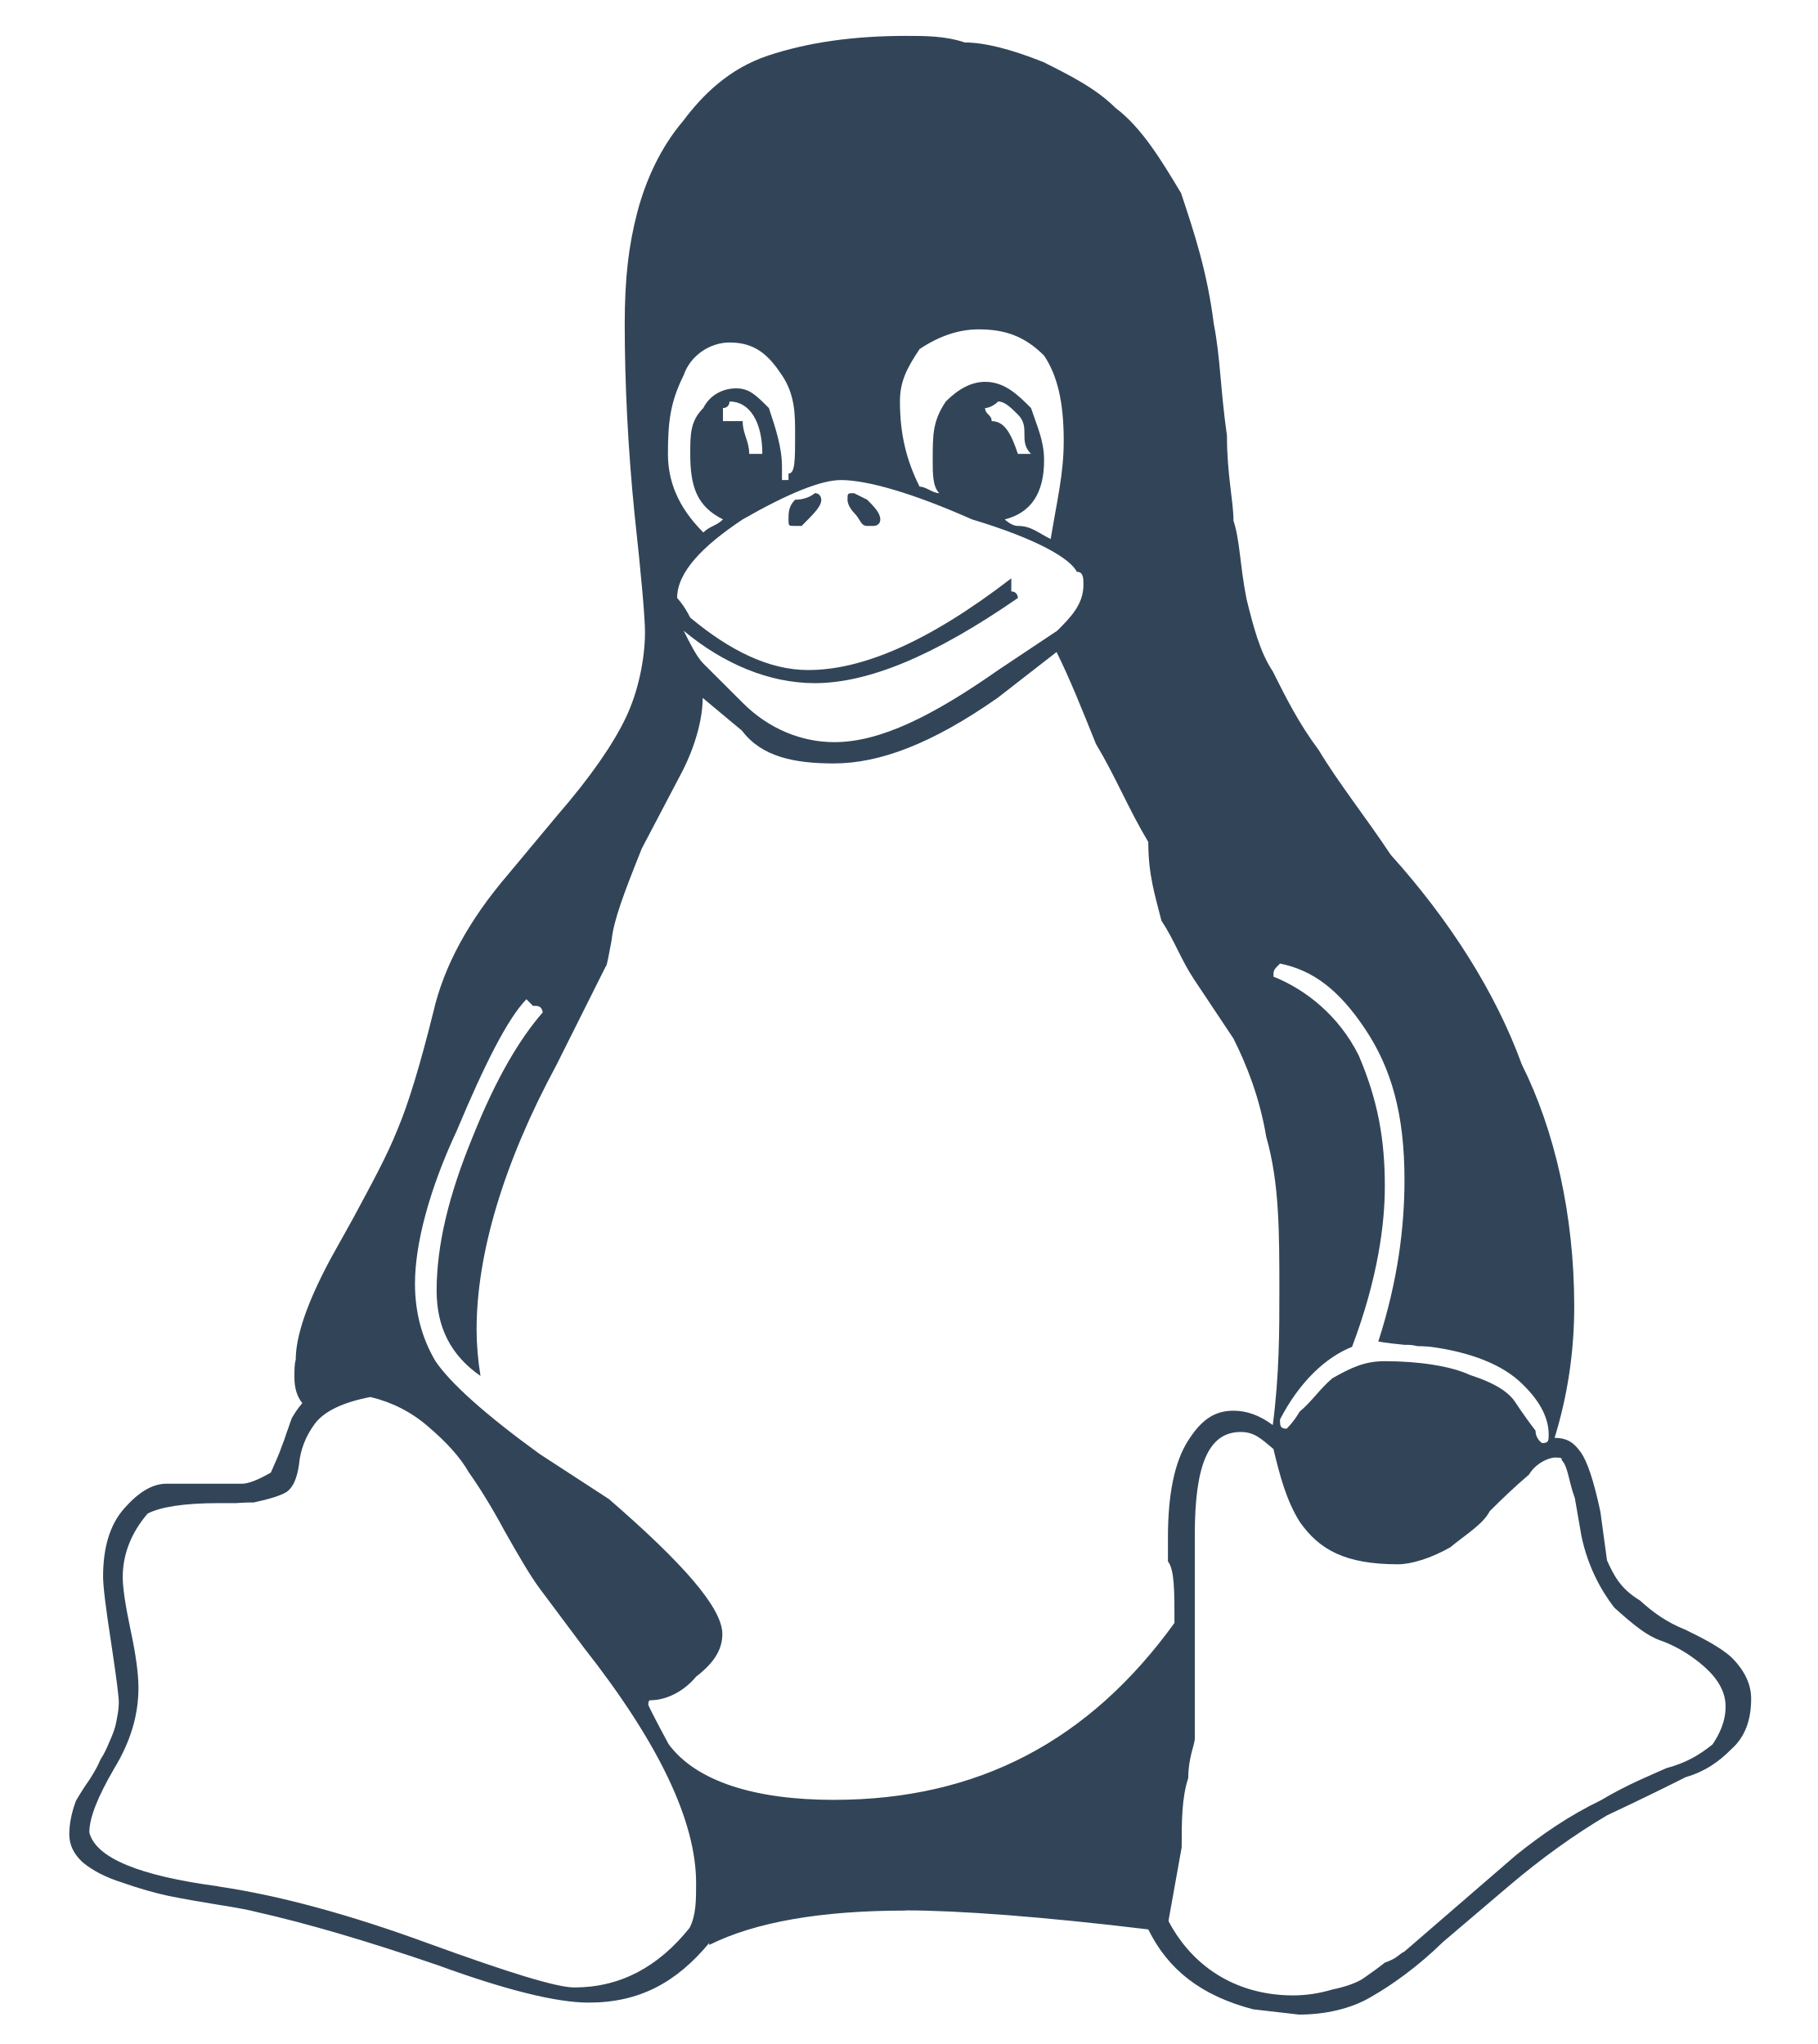
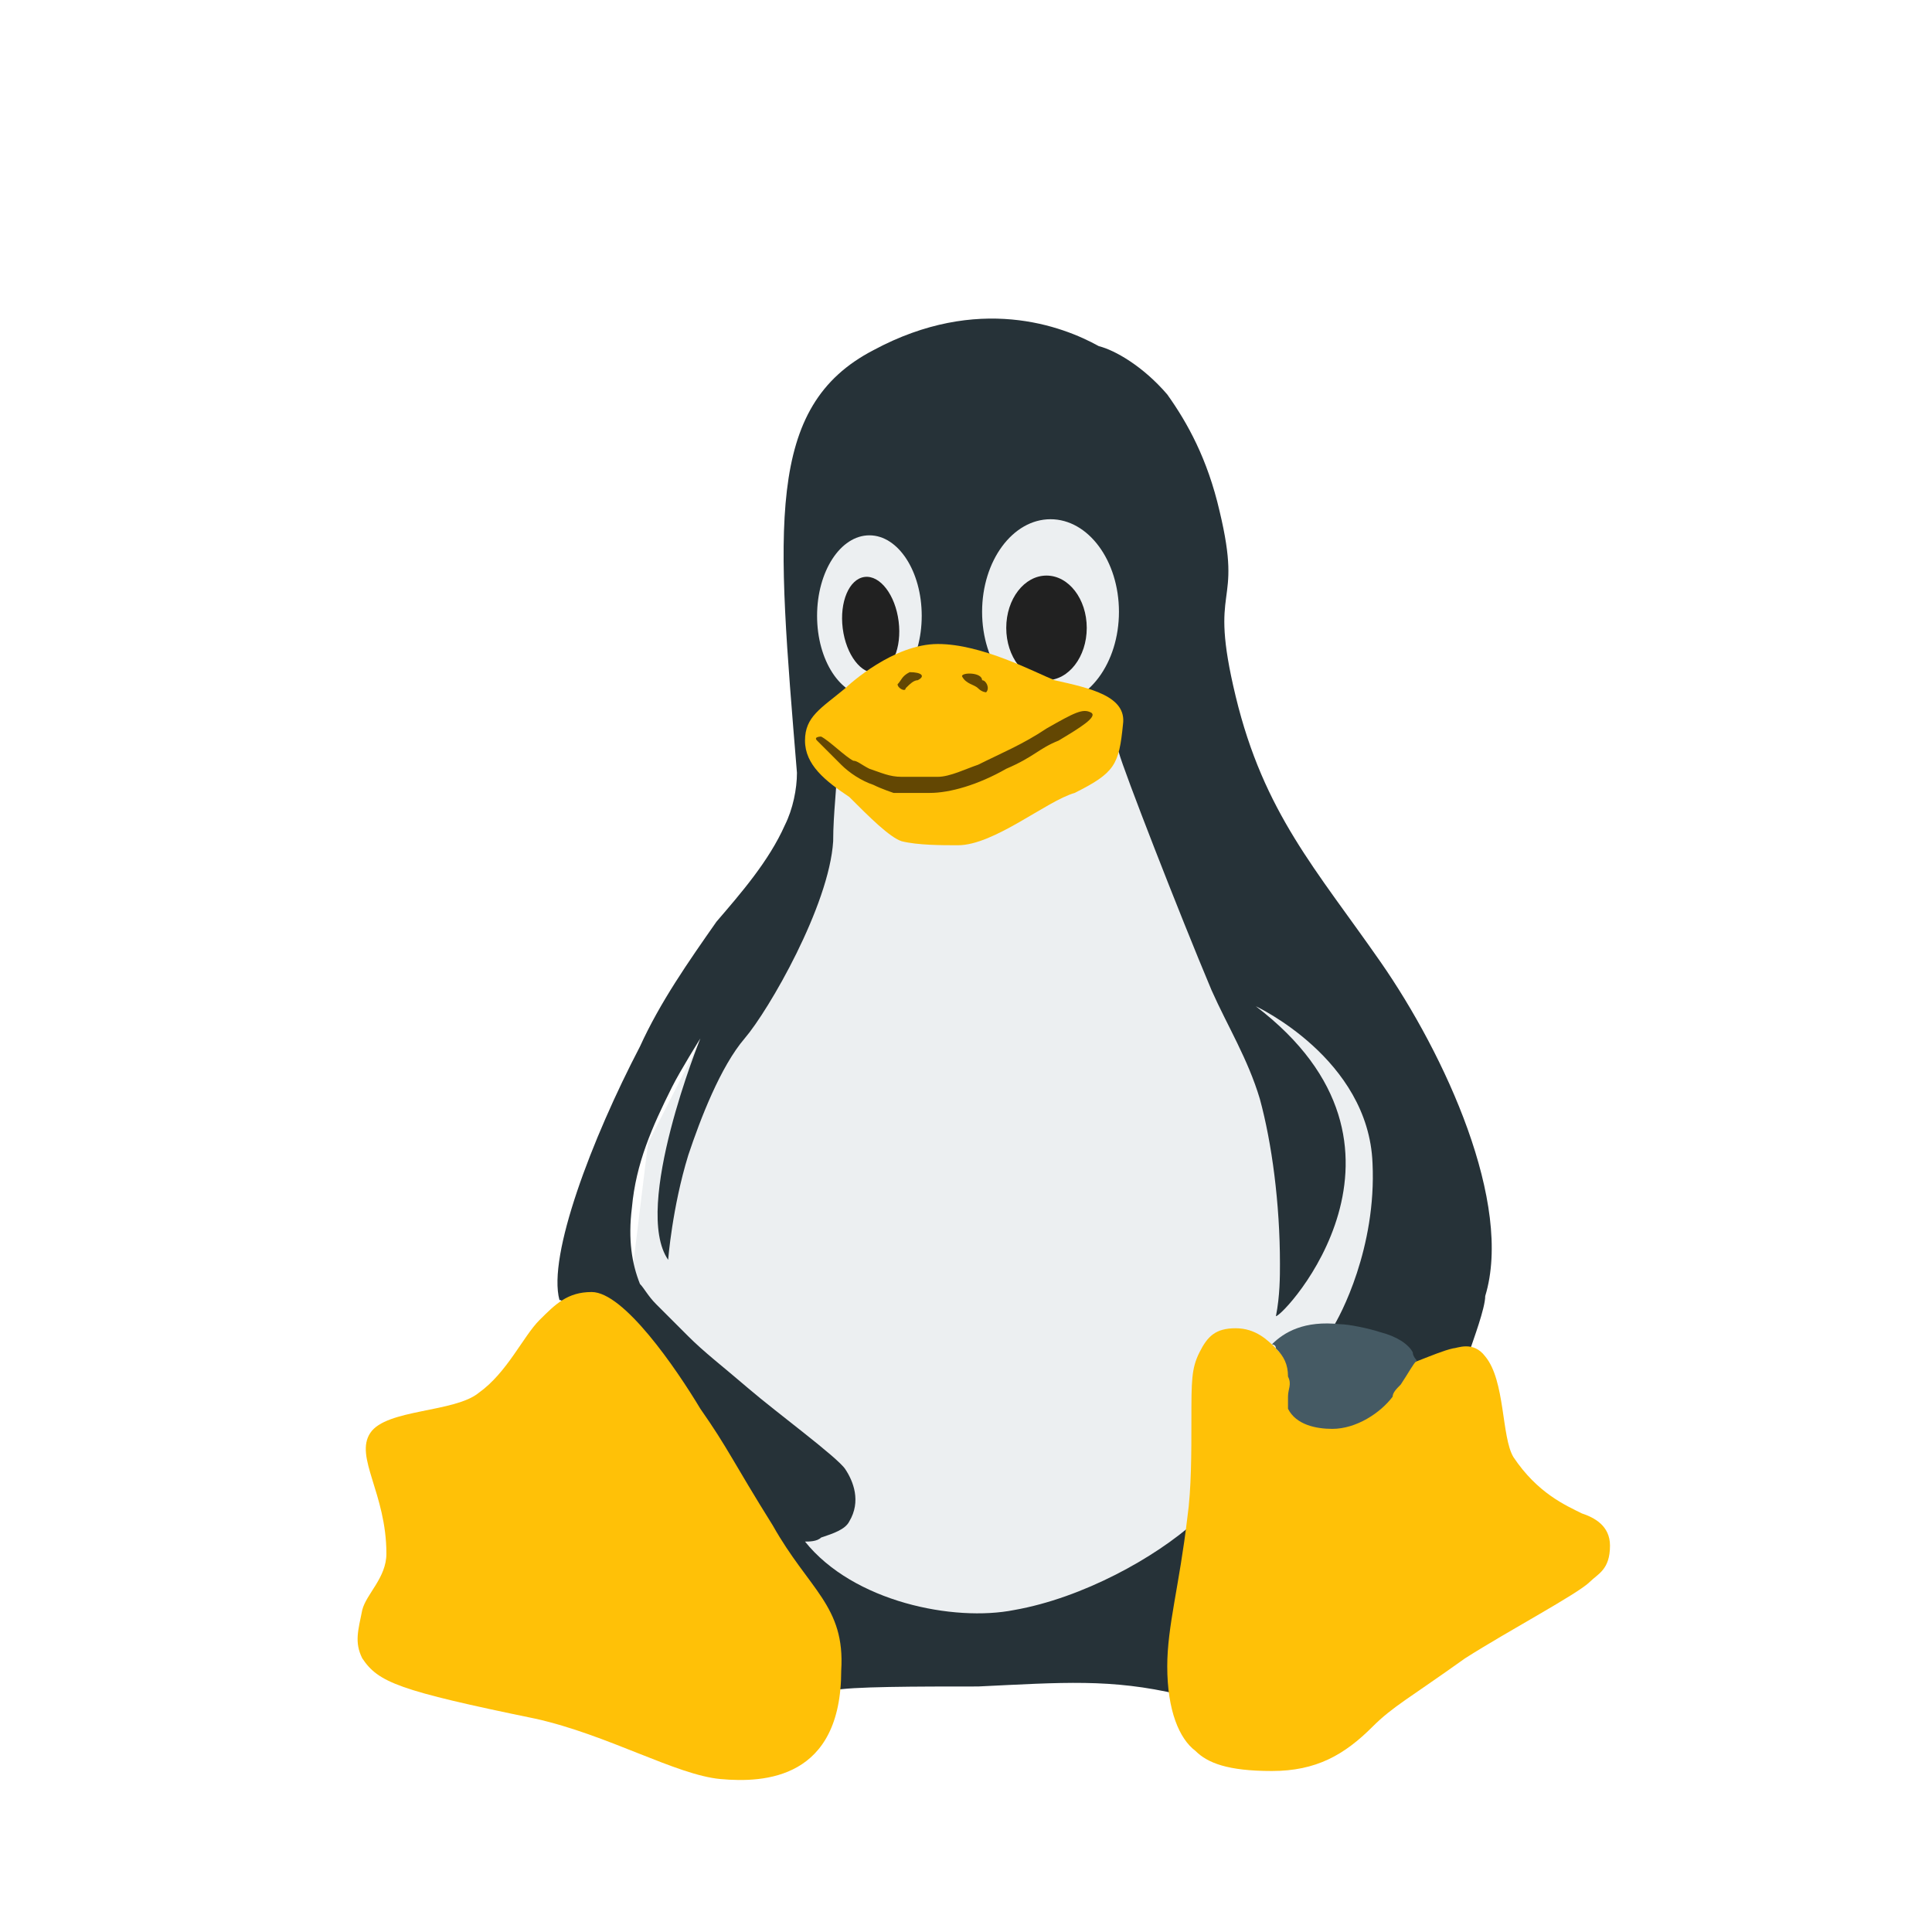
- <svg xmlns="http://www.w3.org/2000/svg" width="32" height="36" viewBox="0 0 32 36" fill="none">
-   <path d="M15.5 9.148C15.5 9.263 15.384 9.263 15.384 9.263H15.269C15.154 9.263 15.154 9.148 15.038 9.032C15.038 9.032 14.923 8.917 14.923 8.801C14.923 8.686 14.923 8.686 15.038 8.686L15.269 8.801C15.384 8.917 15.5 9.032 15.5 9.148ZM13.423 7.994C13.423 7.417 13.192 7.071 12.846 7.071C12.846 7.071 12.846 7.186 12.73 7.186V7.417H13.077C13.077 7.648 13.192 7.763 13.192 7.994H13.423ZM17.461 7.417C17.692 7.417 17.807 7.648 17.923 7.994H18.154C18.038 7.878 18.038 7.763 18.038 7.648C18.038 7.532 18.038 7.417 17.923 7.301C17.807 7.186 17.692 7.071 17.577 7.071C17.577 7.071 17.461 7.186 17.346 7.186C17.346 7.301 17.461 7.301 17.461 7.417ZM14 9.263C13.884 9.263 13.884 9.263 13.884 9.148C13.884 9.032 13.884 8.917 14 8.801C14.23 8.801 14.346 8.686 14.346 8.686C14.461 8.686 14.461 8.801 14.461 8.801C14.461 8.917 14.346 9.032 14.115 9.263H14ZM12.73 9.148C12.269 8.917 12.154 8.571 12.154 7.994C12.154 7.648 12.154 7.417 12.384 7.186C12.5 6.955 12.73 6.84 12.961 6.84C13.192 6.84 13.307 6.955 13.538 7.186C13.654 7.532 13.769 7.878 13.769 8.225V8.455H13.884V8.34C14 8.34 14 8.109 14 7.648C14 7.301 14 6.955 13.769 6.609C13.538 6.263 13.307 6.032 12.846 6.032C12.5 6.032 12.154 6.263 12.038 6.609C11.807 7.071 11.761 7.417 11.761 7.994C11.761 8.455 11.923 8.917 12.384 9.378C12.5 9.263 12.615 9.263 12.73 9.148ZM27.154 25.417C27.269 25.417 27.269 25.371 27.269 25.267C27.269 25.013 27.154 24.713 26.807 24.378C26.461 24.032 25.884 23.813 25.192 23.721C25.077 23.709 24.961 23.709 24.961 23.709C24.846 23.686 24.846 23.686 24.73 23.686C24.615 23.674 24.384 23.651 24.269 23.628C24.615 22.555 24.73 21.609 24.73 20.778C24.73 19.625 24.5 18.817 24.038 18.125C23.577 17.432 23.115 17.086 22.538 16.971C22.423 17.086 22.423 17.086 22.423 17.201C23 17.432 23.577 17.894 23.923 18.586C24.269 19.394 24.384 20.086 24.384 20.894C24.384 21.54 24.269 22.498 23.807 23.721C23.346 23.905 22.884 24.332 22.538 25.001C22.538 25.105 22.538 25.163 22.654 25.163C22.654 25.163 22.769 25.059 22.884 24.863C23.115 24.667 23.23 24.471 23.461 24.274C23.807 24.078 24.038 23.974 24.384 23.974C24.961 23.974 25.538 24.055 25.884 24.217C26.346 24.367 26.577 24.528 26.692 24.713C26.807 24.886 26.923 25.048 27.038 25.198C27.038 25.348 27.154 25.417 27.154 25.417ZM16.538 8.686C16.423 8.571 16.423 8.34 16.423 8.109C16.423 7.648 16.423 7.417 16.654 7.071C16.884 6.84 17.115 6.725 17.346 6.725C17.692 6.725 17.923 6.955 18.154 7.186C18.269 7.532 18.384 7.763 18.384 8.109C18.384 8.686 18.154 9.032 17.692 9.148C17.692 9.148 17.807 9.263 17.923 9.263C18.154 9.263 18.269 9.378 18.5 9.494C18.615 8.801 18.73 8.34 18.73 7.763C18.73 7.071 18.615 6.609 18.384 6.263C18.038 5.917 17.692 5.801 17.23 5.801C16.884 5.801 16.538 5.917 16.192 6.148C15.961 6.494 15.846 6.725 15.846 7.071C15.846 7.648 15.961 8.109 16.192 8.571C16.307 8.571 16.423 8.686 16.538 8.686ZM17.923 10.532C16.423 11.571 15.269 12.032 14.346 12.032C13.538 12.032 12.73 11.686 12.038 11.109C12.154 11.34 12.269 11.571 12.384 11.686L13.077 12.378C13.538 12.84 14.115 13.071 14.692 13.071C15.5 13.071 16.423 12.609 17.577 11.801L18.615 11.109C18.846 10.878 19.077 10.648 19.077 10.301C19.077 10.186 19.077 10.071 18.961 10.071C18.846 9.84 18.269 9.494 17.115 9.148C16.077 8.686 15.269 8.455 14.807 8.455C14.461 8.455 13.884 8.686 13.077 9.148C12.384 9.609 11.923 10.071 11.923 10.532C11.923 10.532 12.038 10.648 12.154 10.878C12.846 11.455 13.538 11.801 14.23 11.801C15.154 11.801 16.307 11.34 17.807 10.186V10.417C17.923 10.417 17.923 10.532 17.923 10.532ZM20.577 33.84C21.038 34.708 21.846 35.144 22.769 35.144C23 35.144 23.23 35.109 23.461 35.04C23.692 34.994 23.923 34.913 24.038 34.821C24.154 34.74 24.269 34.659 24.384 34.567C24.615 34.486 24.615 34.428 24.73 34.371L26.692 32.675C27.154 32.306 27.615 31.985 28.192 31.705C28.654 31.428 29.115 31.244 29.346 31.14C29.692 31.048 29.923 30.909 30.154 30.724C30.269 30.551 30.384 30.332 30.384 30.055C30.384 29.721 30.154 29.467 29.923 29.282C29.692 29.098 29.461 28.971 29.23 28.89C29 28.809 28.769 28.625 28.423 28.313C28.192 28.013 27.961 27.598 27.846 27.055L27.73 26.386C27.615 26.075 27.615 25.844 27.5 25.717C27.5 25.682 27.5 25.671 27.384 25.671C27.269 25.671 27.038 25.774 26.923 25.971C26.692 26.167 26.461 26.386 26.23 26.617C26.115 26.848 25.769 27.055 25.538 27.251C25.192 27.448 24.846 27.551 24.615 27.551C23.692 27.551 23.23 27.298 22.884 26.801C22.654 26.432 22.538 26.005 22.423 25.521C22.192 25.325 22.077 25.221 21.846 25.221C21.269 25.221 21.038 25.821 21.038 27.032V30.621C21.038 30.724 20.923 30.955 20.923 31.313C20.807 31.671 20.807 32.077 20.807 32.536L20.577 33.817V33.836M3.846 33.226C4.919 33.383 6.154 33.719 7.55 34.231C8.946 34.739 9.8 35.004 10.111 35.004C10.919 35.004 11.588 34.646 12.142 33.955C12.257 33.731 12.257 33.468 12.257 33.166C12.257 32.076 11.6 30.697 10.284 29.024L9.5 27.974C9.338 27.755 9.142 27.42 8.888 26.97C8.646 26.52 8.427 26.174 8.254 25.931C8.104 25.666 7.861 25.401 7.55 25.135C7.25 24.87 6.904 24.697 6.523 24.605C6.038 24.697 5.704 24.858 5.542 25.078C5.38 25.297 5.288 25.539 5.265 25.793C5.231 26.035 5.161 26.197 5.046 26.278C4.931 26.347 4.734 26.404 4.469 26.462C4.411 26.462 4.307 26.462 4.157 26.474H3.846C3.234 26.474 2.819 26.543 2.6 26.658C2.311 26.993 2.161 27.374 2.161 27.778C2.161 27.962 2.207 28.274 2.3 28.712C2.392 29.139 2.438 29.485 2.438 29.728C2.438 30.201 2.3 30.674 2.011 31.147C1.723 31.643 1.573 32.012 1.573 32.275C1.688 32.723 2.45 33.038 3.846 33.223M7.688 22.734C7.688 21.938 7.896 21.061 8.323 20.023C8.738 18.984 9.154 18.292 9.557 17.83C9.534 17.715 9.477 17.715 9.384 17.715L9.269 17.599C8.934 17.946 8.53 18.753 8.046 19.907C7.561 20.946 7.307 21.903 7.307 22.607C7.307 23.126 7.434 23.576 7.665 23.969C7.919 24.349 8.53 24.903 9.5 25.607L10.723 26.403C12.027 27.534 12.719 28.319 12.719 28.78C12.719 29.023 12.604 29.265 12.257 29.53C12.027 29.807 11.715 29.946 11.45 29.946C11.427 29.946 11.415 29.969 11.415 30.026C11.415 30.038 11.53 30.269 11.773 30.719C12.257 31.376 13.296 31.7 14.681 31.7C17.219 31.7 19.18 30.661 20.68 28.584C20.68 28.007 20.68 27.649 20.565 27.5V27.073C20.565 26.323 20.68 25.757 20.911 25.388C21.142 25.019 21.373 24.846 21.719 24.846C21.95 24.846 22.18 24.926 22.411 25.099C22.527 24.211 22.527 23.438 22.527 22.746C22.527 21.696 22.527 20.83 22.296 20.023C22.18 19.33 21.95 18.753 21.719 18.292L21.027 17.253C20.796 16.907 20.68 16.561 20.45 16.215C20.334 15.753 20.219 15.407 20.219 14.83C19.873 14.253 19.642 13.676 19.296 13.1C19.065 12.523 18.834 11.946 18.604 11.484L17.565 12.292C16.411 13.1 15.488 13.446 14.681 13.446C13.988 13.446 13.411 13.33 13.065 12.869L12.373 12.292C12.373 12.638 12.257 13.1 12.027 13.561L11.3 14.946C10.977 15.753 10.804 16.215 10.769 16.561C10.723 16.792 10.688 17.023 10.665 17.023L9.8 18.753C8.865 20.484 8.392 22.088 8.392 23.415C8.392 23.68 8.415 23.957 8.461 24.234C7.942 23.876 7.688 23.38 7.688 22.734ZM15.95 33.65C14.45 33.65 13.296 33.853 12.488 34.255V34.221C11.911 34.913 11.265 35.271 10.365 35.271C9.8 35.271 8.911 35.051 7.711 34.613C6.5 34.198 5.427 33.879 4.492 33.669C4.4 33.643 4.192 33.603 3.857 33.55C3.534 33.498 3.234 33.445 2.969 33.392C2.727 33.34 2.45 33.262 2.15 33.156C1.861 33.065 1.631 32.946 1.457 32.801C1.298 32.656 1.22 32.492 1.22 32.309C1.22 32.124 1.259 31.927 1.337 31.717C1.411 31.59 1.492 31.463 1.573 31.348C1.654 31.221 1.723 31.105 1.769 30.99C1.838 30.886 1.884 30.782 1.931 30.667C1.977 30.563 2.023 30.459 2.046 30.332C2.069 30.217 2.092 30.101 2.092 29.986C2.092 29.871 2.046 29.524 1.954 28.913C1.861 28.313 1.815 27.932 1.815 27.771C1.815 27.263 1.931 26.859 2.184 26.571C2.438 26.282 2.68 26.132 2.934 26.132H4.261C4.365 26.132 4.527 26.075 4.769 25.936C4.85 25.751 4.919 25.601 4.965 25.463C5.023 25.325 5.046 25.221 5.069 25.174C5.092 25.105 5.115 25.036 5.138 24.978C5.184 24.898 5.242 24.805 5.323 24.713C5.231 24.598 5.184 24.448 5.184 24.263C5.184 24.136 5.184 24.021 5.207 23.951C5.207 23.536 5.404 22.948 5.819 22.174L6.223 21.448C6.557 20.825 6.811 20.363 6.996 19.901C7.192 19.44 7.4 18.748 7.63 17.825C7.815 17.017 8.254 16.209 8.946 15.401L9.811 14.363C10.411 13.671 10.804 13.094 11.023 12.632C11.242 12.171 11.357 11.594 11.357 11.132C11.357 10.901 11.3 10.209 11.173 9.055C11.057 7.901 11 6.748 11 5.709C11 4.901 11.069 4.325 11.219 3.748C11.369 3.171 11.634 2.594 12.027 2.132C12.373 1.671 12.834 1.209 13.527 0.978C14.219 0.748 15.027 0.632 15.95 0.632C16.296 0.632 16.642 0.632 16.988 0.748C17.334 0.748 17.796 0.863 18.373 1.094C18.834 1.325 19.296 1.555 19.642 1.901C20.104 2.248 20.45 2.825 20.796 3.401C21.027 4.094 21.257 4.786 21.373 5.709C21.488 6.286 21.488 6.863 21.604 7.671C21.604 8.363 21.719 8.825 21.719 9.171C21.834 9.517 21.834 9.978 21.95 10.555C22.065 11.017 22.18 11.478 22.411 11.825C22.642 12.286 22.873 12.748 23.219 13.209C23.565 13.786 24.027 14.363 24.488 15.055C25.527 16.209 26.334 17.478 26.796 18.748C27.373 19.901 27.719 21.401 27.719 23.005C27.719 23.801 27.604 24.575 27.373 25.325C27.604 25.325 27.719 25.417 27.834 25.578C27.95 25.74 28.065 26.086 28.18 26.628L28.296 27.482C28.411 27.736 28.527 27.978 28.873 28.186C29.104 28.394 29.334 28.567 29.68 28.705C29.911 28.821 30.257 28.982 30.488 29.19C30.719 29.421 30.834 29.663 30.834 29.917C30.834 30.309 30.719 30.598 30.488 30.805C30.257 31.036 30.027 31.198 29.68 31.301C29.45 31.417 28.988 31.648 28.296 31.973C27.719 32.315 27.142 32.729 26.565 33.219L25.411 34.201C24.95 34.651 24.488 34.974 24.142 35.17C23.796 35.378 23.334 35.482 22.873 35.482L22.065 35.389C21.142 35.147 20.565 34.686 20.219 33.982C18.373 33.758 16.873 33.647 15.95 33.647" fill="#324558" />
+ <svg xmlns="http://www.w3.org/2000/svg" version="1.1" x="0px" y="0px" viewBox="0 0 48 48" width="48px" height="48px" xml:space="preserve">
+   <polygon fill="#ECEFF1" points="20.1,18.2 20.2,20.5 18.6,23.5 16.1,28.4 15.6,32.5 17.4,38.3 21.5,40.6 27.7,40.6 33.5,36.2  36.1,29.3 30.1,22 28.4,17.9 " />
+   <path fill="#263238" d="M34.3,23.9c-1.6-2.3-2.9-3.7-3.6-6.6c-0.7-2.9,0.2-2.1-0.4-4.6c-0.3-1.3-0.8-2.2-1.3-2.9  c-0.6-0.7-1.3-1.1-1.7-1.2c-0.9-0.5-3-1.3-5.6,0.1c-2.7,1.4-2.4,4.4-1.9,10.5c0,0.4-0.1,0.9-0.3,1.3c-0.4,0.9-1.1,1.7-1.7,2.4  c-0.7,1-1.4,2-1.9,3.1c-1.2,2.3-2.3,5.2-2,6.3c0.5-0.1,6.8,9.5,6.8,9.7c0.4-0.1,2.1-0.1,3.6-0.1c2.1-0.1,3.3-0.2,5,0.2  c0-0.3-0.1-0.6-0.1-0.9c0-0.6,0.1-1.1,0.2-1.8c0.1-0.5,0.2-1,0.3-1.6c-1,0.9-2.8,1.9-4.5,2.2c-1.5,0.3-4-0.2-5.2-1.7  c0.1,0,0.3,0,0.4-0.1c0.3-0.1,0.6-0.2,0.7-0.4c0.3-0.5,0.1-1-0.1-1.3c-0.2-0.3-1.7-1.4-2.4-2c-0.7-0.6-1.1-0.9-1.5-1.3  c0,0-0.6-0.6-0.8-0.8c-0.2-0.2-0.3-0.4-0.4-0.5c-0.2-0.5-0.3-1.1-0.2-1.9c0.1-1.1,0.5-2,1-3c0.2-0.4,0.7-1.2,0.7-1.2  s-1.7,4.2-0.8,5.5c0,0,0.1-1.3,0.5-2.6c0.3-0.9,0.8-2.2,1.4-2.9s2.1-3.3,2.2-4.9c0-0.7,0.1-1.4,0.1-1.9c-0.4-0.4,6.6-1.4,7-0.3  c0.1,0.4,1.5,4,2.3,5.9c0.4,0.9,0.9,1.7,1.2,2.7c0.3,1.1,0.5,2.6,0.5,4.1c0,0.3,0,0.8-0.1,1.3c0.2,0,4.1-4.2-0.5-7.7  c0,0,2.8,1.3,2.9,3.9c0.1,2.1-0.8,3.8-1,4.1c0.1,0,2.1,0.9,2.2,0.9c0.4,0,1.2-0.3,1.2-0.3c0.1-0.3,0.4-1.1,0.4-1.4  C37.6,29.9,35.9,26.2,34.3,23.9z" />
+   <g>
+     <ellipse fill="#ECEFF1" cx="21.6" cy="15.3" rx="1.3" ry="2" />
+     <ellipse fill="#ECEFF1" cx="26.1" cy="15.2" rx="1.7" ry="2.3" />
+   </g>
+   <g>
+     <ellipse transform="matrix(-0.1254 -0.9921 0.9921 -0.1254 8.9754 38.9969)" fill="#212121" cx="21.7" cy="15.5" rx="1.2" ry="0.7" />
+     <ellipse fill="#212121" cx="26" cy="15.6" rx="1" ry="1.3" />
+   </g>
+   <g>
+     <path fill="#FFC107" d="M39.3,37.6c-0.4-0.2-1.1-0.5-1.7-1.4c-0.3-0.5-0.2-1.9-0.7-2.5c-0.3-0.4-0.7-0.2-0.8-0.2   c-0.9,0.2-3,1.6-4.4,0c-0.2-0.2-0.5-0.5-1-0.5c-0.5,0-0.7,0.2-0.9,0.6s-0.2,0.7-0.2,1.7c0,0.8,0,1.7-0.1,2.4   c-0.2,1.7-0.5,2.7-0.5,3.7c0,1.1,0.3,1.8,0.7,2.1c0.3,0.3,0.8,0.5,1.9,0.5c1.1,0,1.8-0.4,2.5-1.1c0.5-0.5,0.9-0.7,2.3-1.7   c1.1-0.7,2.8-1.6,3.1-1.9c0.2-0.2,0.5-0.3,0.5-0.9C40,37.9,39.6,37.7,39.3,37.6z" />
+     <path fill="#FFC107" d="M19.2,37.9c-1-1.6-1.1-1.9-1.8-2.9c-0.6-1-1.9-2.9-2.7-2.9c-0.6,0-0.9,0.3-1.3,0.7   c-0.4,0.4-0.8,1.3-1.5,1.8c-0.6,0.5-2.3,0.4-2.7,1c-0.4,0.6,0.4,1.5,0.4,3c0,0.6-0.5,1-0.6,1.4c-0.1,0.5-0.2,0.8,0,1.2   c0.4,0.6,0.9,0.8,4.3,1.5c1.8,0.4,3.5,1.4,4.6,1.5c1.1,0.1,3,0,3-2.7C21,39.9,20.1,39.5,19.2,37.9z" />
+     <path fill="#FFC107" d="M21.1,19.8C20.5,19.4,20,19,20,18.4c0-0.6,0.4-0.8,1-1.3c0.1-0.1,1.2-1.1,2.3-1.1s2.4,0.7,2.9,0.9   c0.9,0.2,1.8,0.4,1.7,1.1c-0.1,1-0.2,1.2-1.2,1.7c-0.7,0.2-2,1.3-2.9,1.3c-0.4,0-1,0-1.4-0.1C22.1,20.8,21.6,20.3,21.1,19.8z" />
+   </g>
+   <g>
+     <path fill="#634703" d="M20.9,19c0.2,0.2,0.5,0.4,0.8,0.5c0.2,0.1,0.5,0.2,0.5,0.2c0.4,0,0.7,0,0.9,0c0.5,0,1.2-0.2,1.9-0.6   c0.7-0.3,0.8-0.5,1.3-0.7c0.5-0.3,1-0.6,0.8-0.7c-0.2-0.1-0.4,0-1.1,0.4c-0.6,0.4-1.1,0.6-1.7,0.9c-0.3,0.1-0.7,0.3-1,0.3   c-0.3,0-0.6,0-0.9,0c-0.3,0-0.5-0.1-0.8-0.2c-0.2-0.1-0.3-0.2-0.4-0.2c-0.2-0.1-0.6-0.5-0.8-0.6c0,0-0.2,0-0.1,0.1   C20.6,18.7,20.7,18.8,20.9,19z" />
+     <path fill="#634703" d="M23.9,16.8c0.1,0.2,0.3,0.2,0.4,0.3c0.1,0.1,0.2,0.1,0.2,0.1c0.1-0.1,0-0.3-0.1-0.3   C24.4,16.7,23.9,16.7,23.9,16.8z" />
+     <path fill="#634703" d="M22.3,17c0,0.1,0.2,0.2,0.2,0.1c0.1-0.1,0.2-0.2,0.3-0.2c0.2-0.1,0.1-0.2-0.2-0.2   C22.4,16.8,22.4,16.9,22.3,17z" />
+   </g>
+   <path fill="#455A64" d="M32,34.7c0,0.1,0,0.2,0,0.3c0.2,0.4,0.7,0.5,1.1,0.5c0.6,0,1.2-0.4,1.5-0.8c0-0.1,0.1-0.2,0.2-0.3  c0.2-0.3,0.3-0.5,0.4-0.6c0,0-0.1-0.1-0.1-0.2c-0.1-0.2-0.4-0.4-0.8-0.5c-0.3-0.1-0.8-0.2-1-0.2c-0.9-0.1-1.4,0.2-1.7,0.5  c0,0,0.1,0,0.1,0.1c0.2,0.2,0.3,0.4,0.3,0.7C32.1,34.4,32,34.5,32,34.7z" />
</svg>
